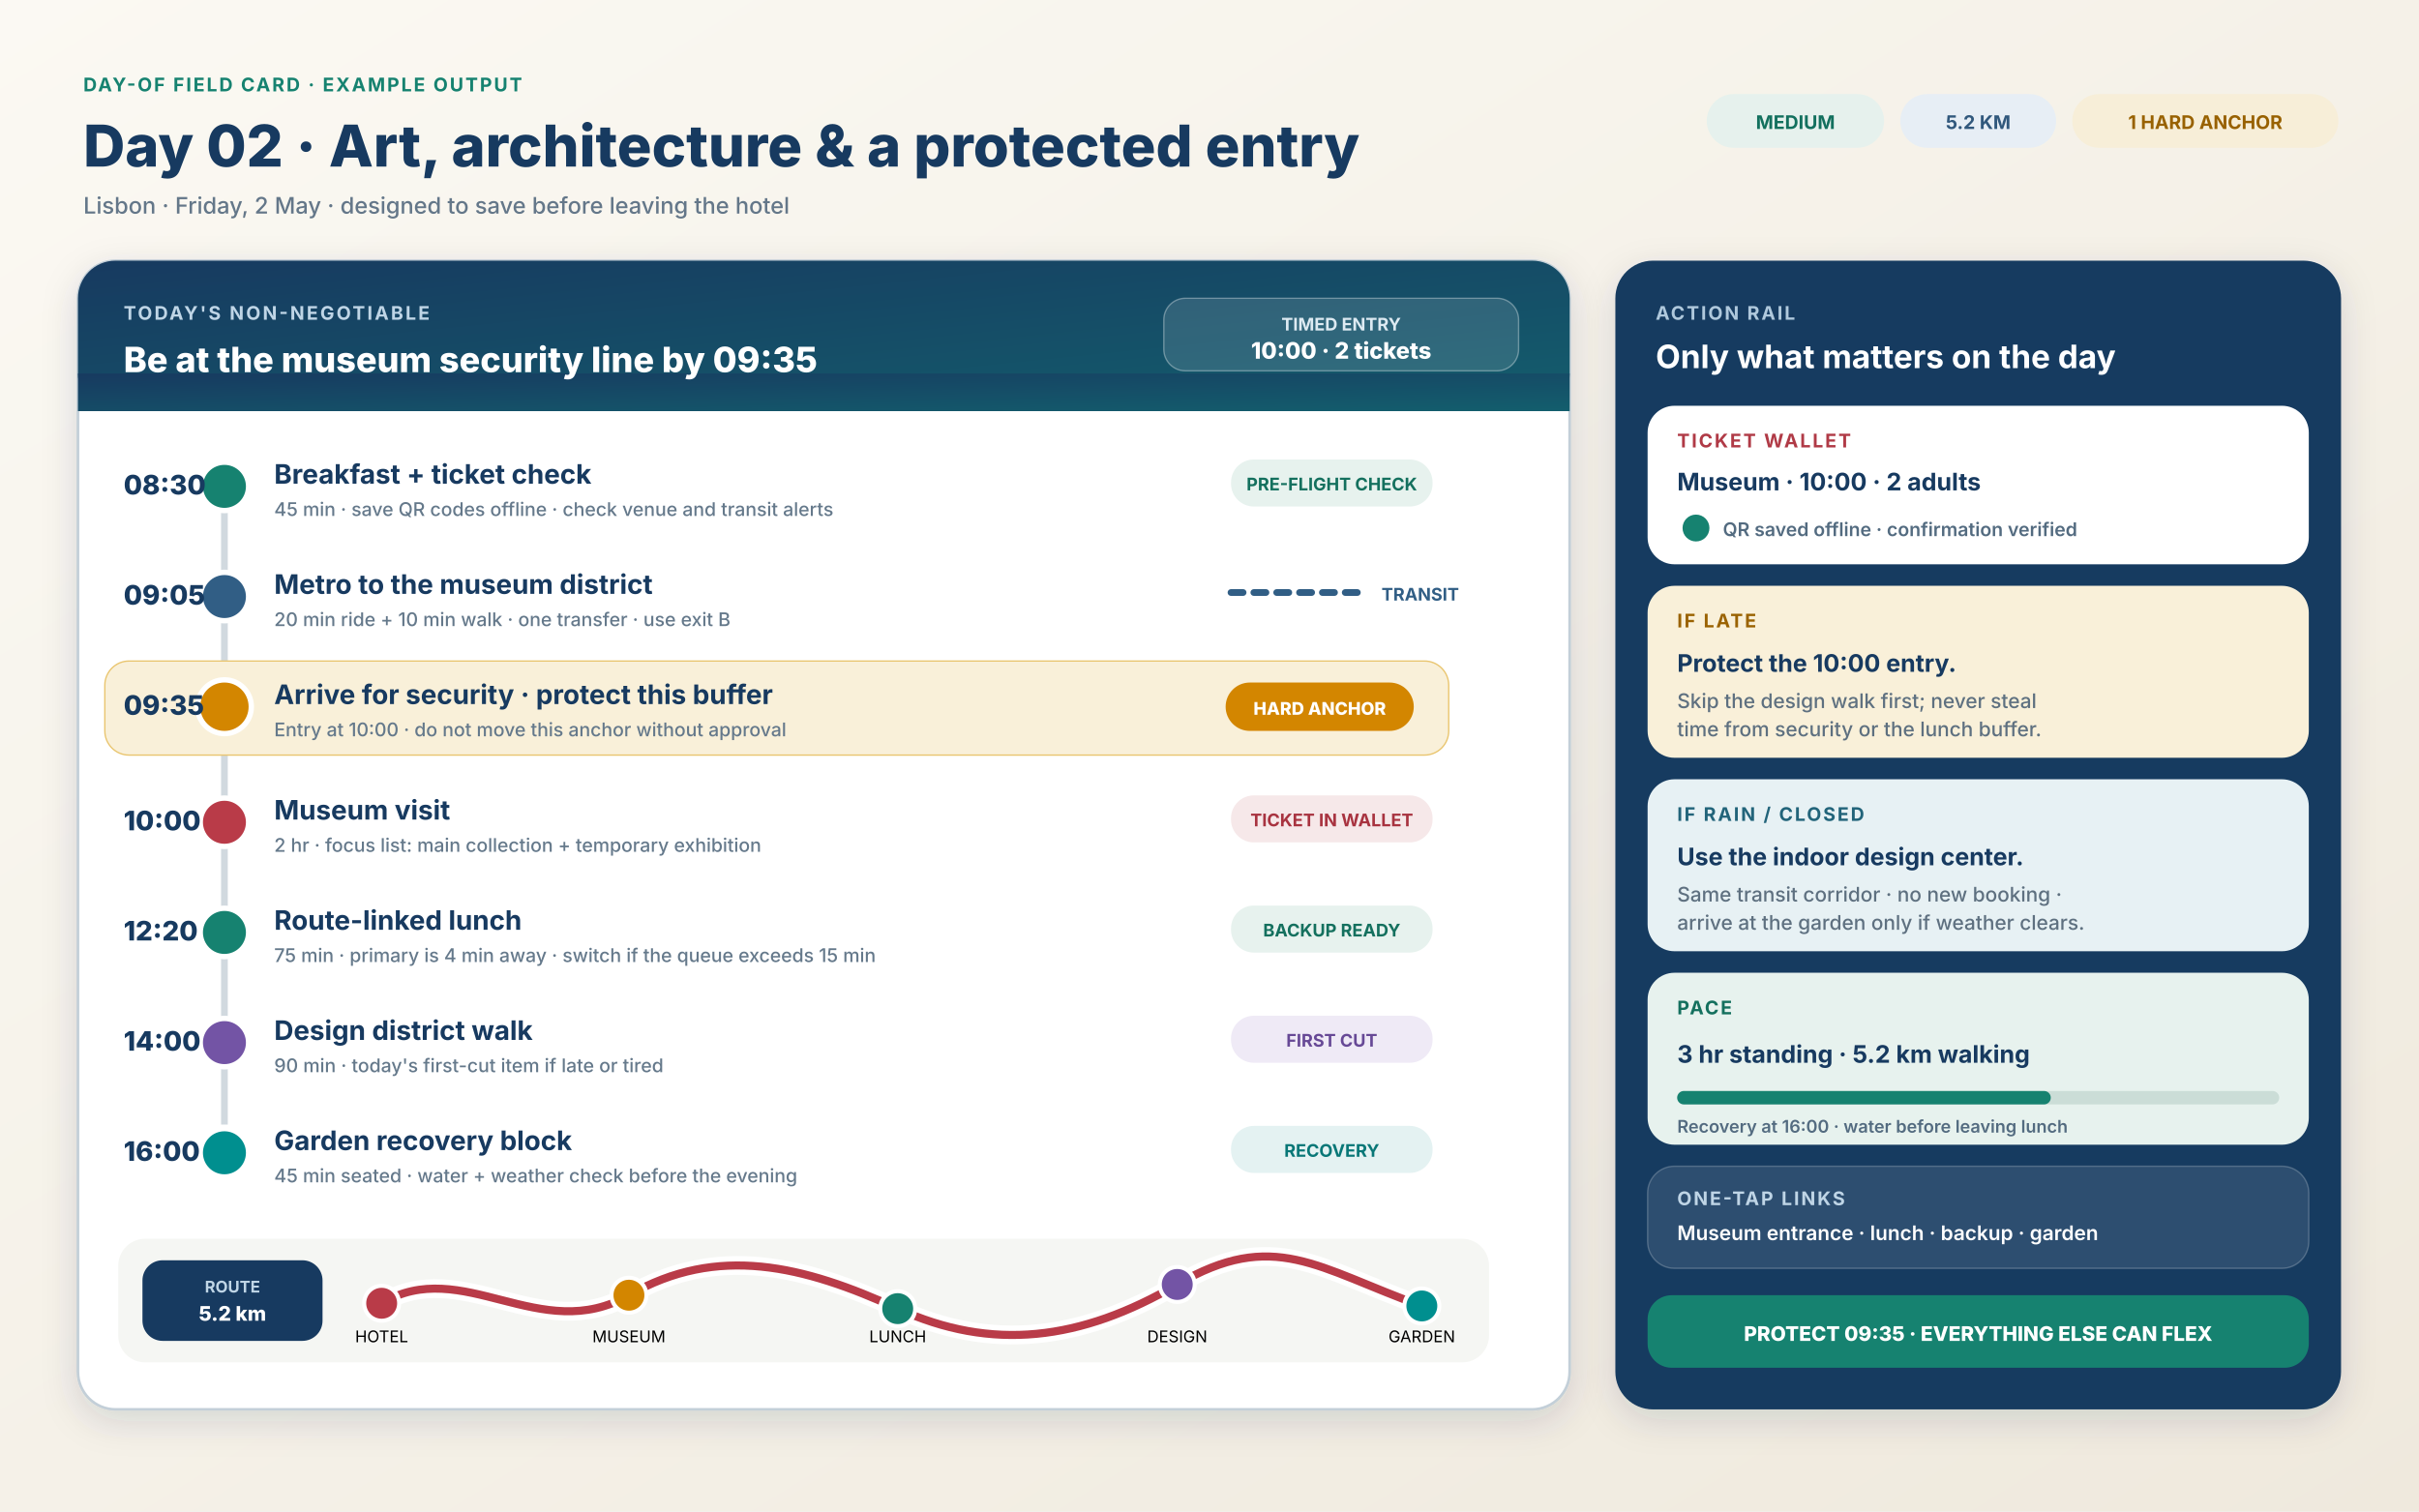
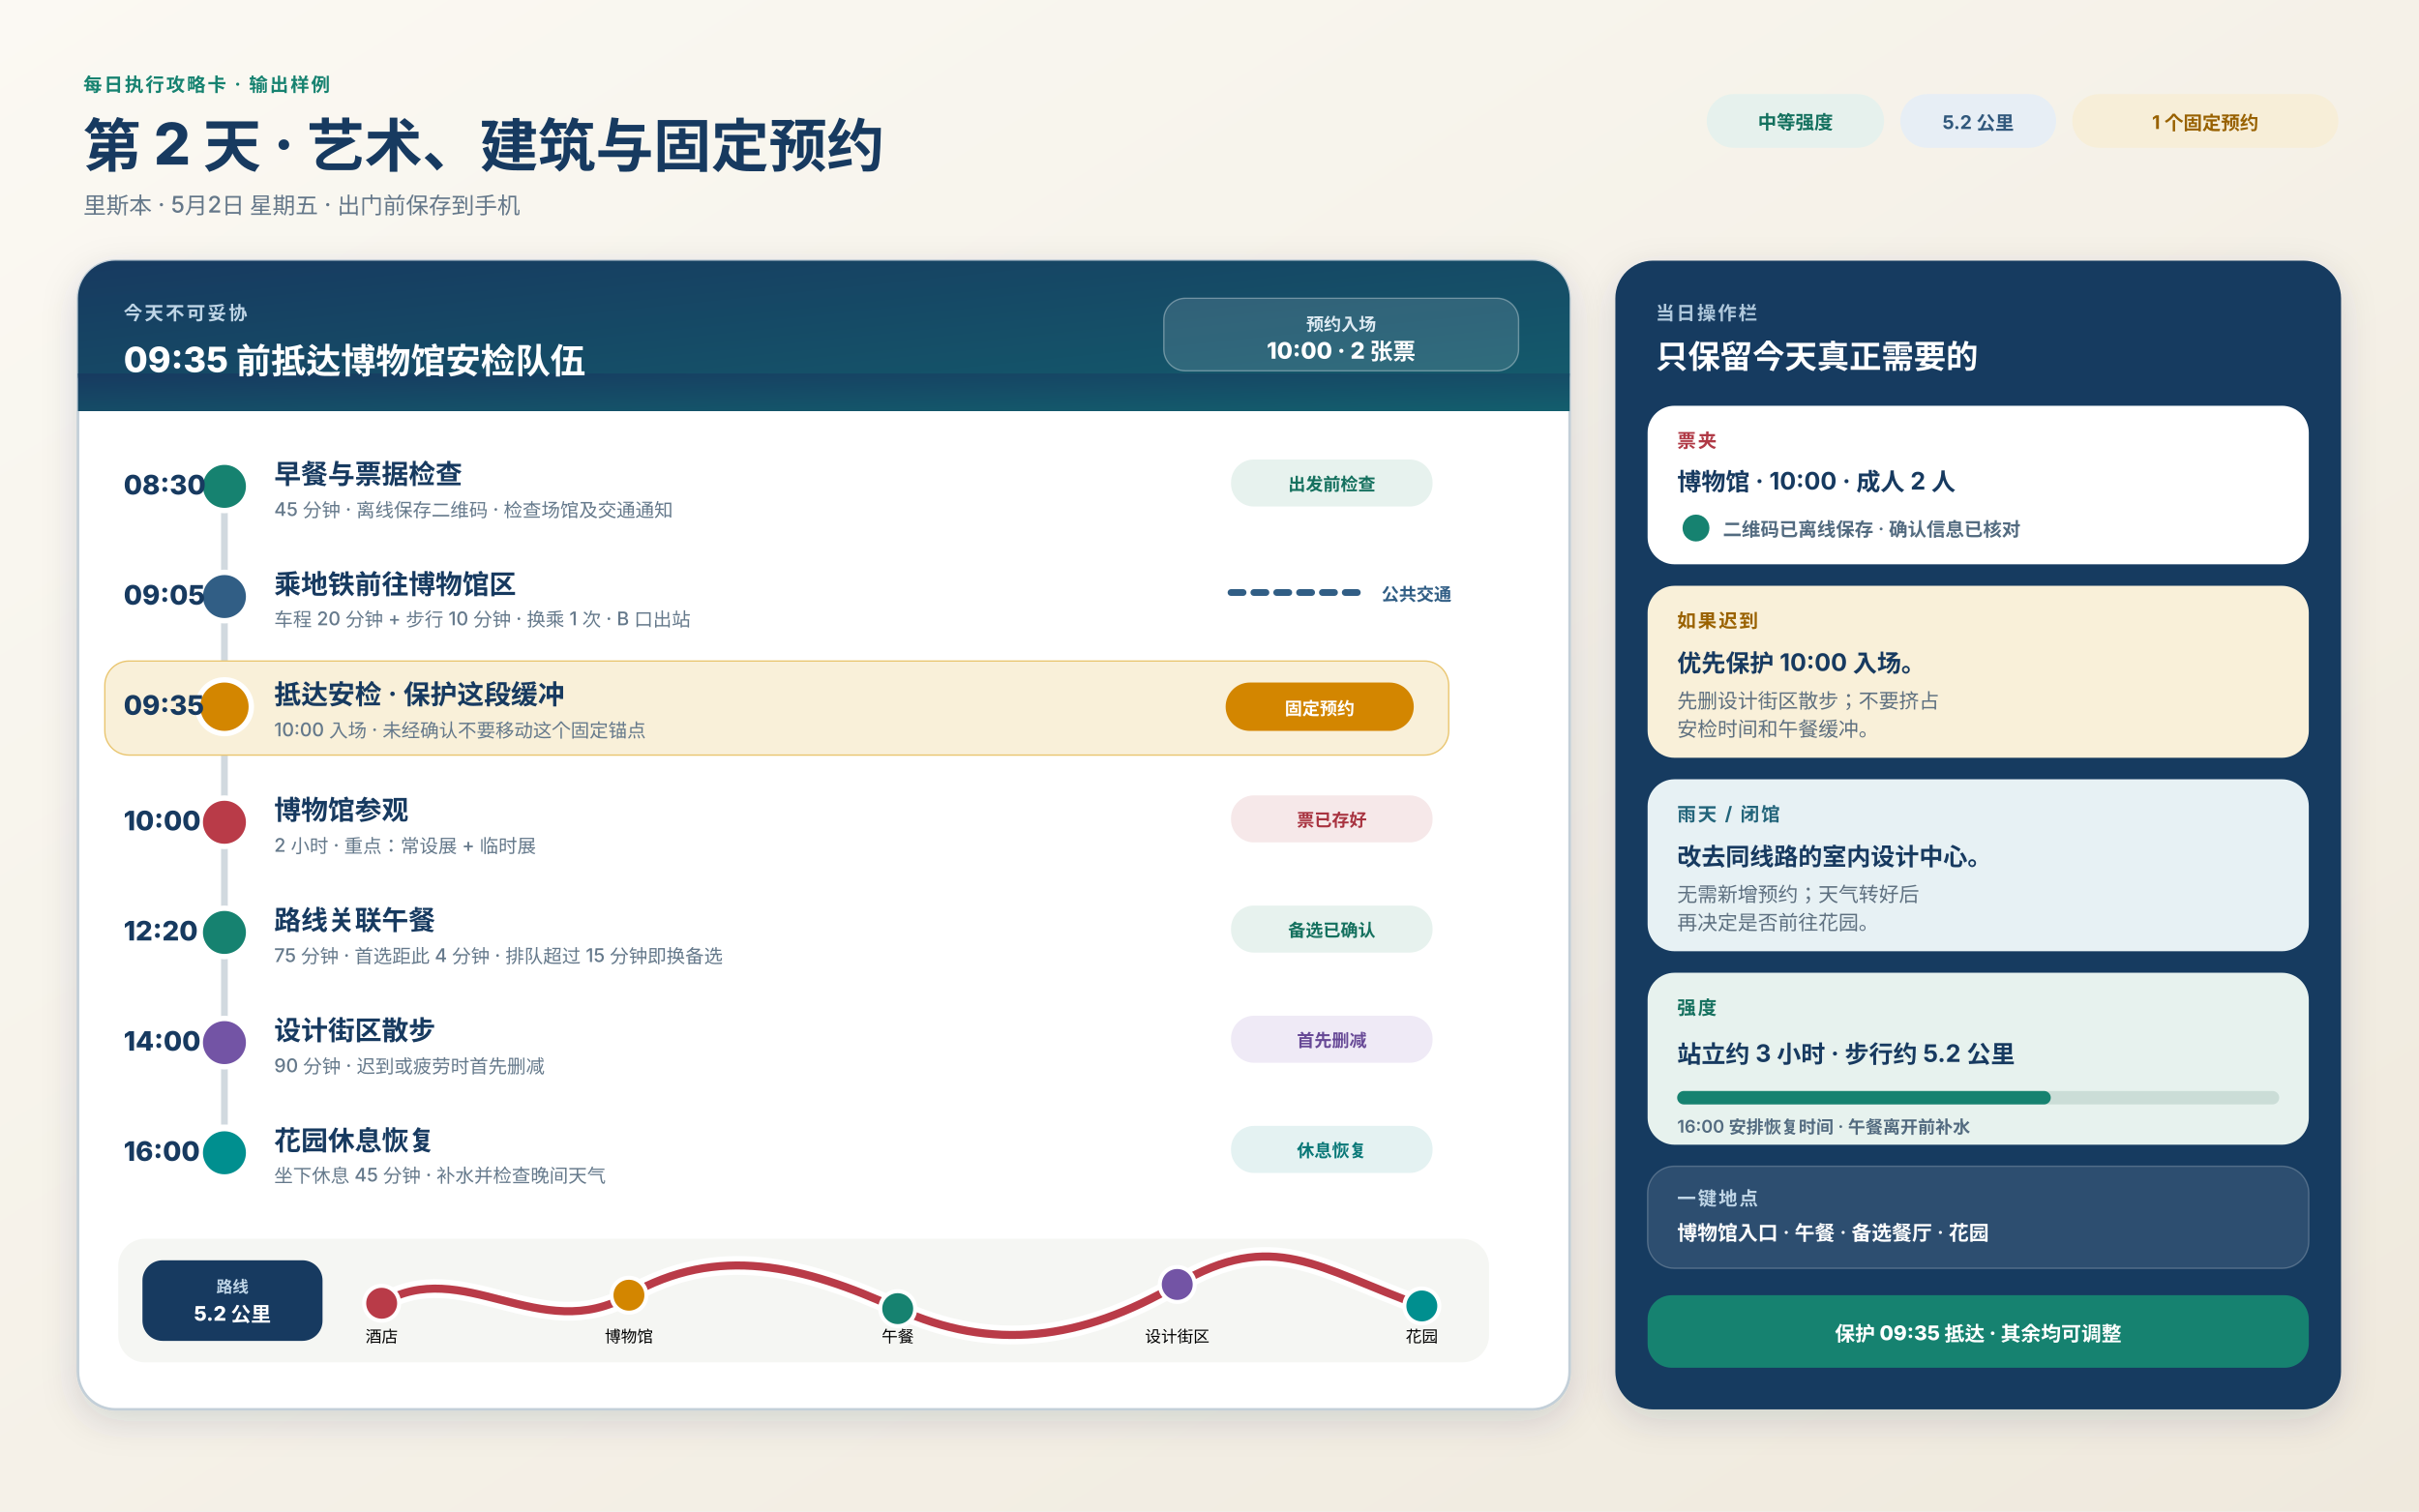
<svg xmlns="http://www.w3.org/2000/svg" width="2400" height="1500" viewBox="0 0 1800 1125" role="img" aria-labelledby="title desc">
  <defs>
    <linearGradient id="bg" x1="0" y1="0" x2="1" y2="1">
      <stop offset="0" stop-color="#FBF9F3" />
      <stop offset="1" stop-color="#EFE9DD" />
    </linearGradient>
    <linearGradient id="header" x1="0" y1="0" x2="1" y2="1">
      <stop offset="0" stop-color="#173A60" />
      <stop offset="1" stop-color="#135E6D" />
    </linearGradient>
    <filter id="shadow" x="-20%" y="-20%" width="140%" height="140%">
      <feDropShadow dx="0" dy="8" stdDeviation="13" flood-color="#173654" flood-opacity="0.14" />
    </filter>
    <pattern id="grid" width="60" height="48" patternUnits="userSpaceOnUse" patternTransform="rotate(-8)">
      <path d="M0 12 H60 M0 36 H60 M18 0 V48 M46 0 V48" fill="none" stroke="#D8D9D4" stroke-width="1.2" />
    </pattern>
    <style>
-       .sans { font-family: Inter, ui-sans-serif, -apple-system, BlinkMacSystemFont, "Segoe UI", Arial, sans-serif; }
+       .sans { font-family: "PingFang SC", "Microsoft YaHei", Inter, ui-sans-serif, -apple-system, BlinkMacSystemFont, "Segoe UI", Arial, sans-serif; }
      .navy { fill: #173A60; }
      .muted { fill: #647789; }
      .label { font-size: 14px; font-weight: 720; letter-spacing: 1.4px; }
      .time { font-size: 20px; font-weight: 780; fill: #173A60; }
      .item { font-size: 20px; font-weight: 720; fill: #173A60; }
      .meta { font-size: 14px; font-weight: 520; fill: #65798B; }
    </style>
  </defs>
  <rect width="1800" height="1125" fill="url(#bg)" />
  <g class="sans">
-     <text x="62" y="68" class="label" fill="#168270">DAY-OF FIELD CARD · EXAMPLE OUTPUT</text>
-     <text x="62" y="124" font-size="43" font-weight="780" class="navy">Day 02 · Art, architecture &amp; a protected entry</text>
-     <text x="62" y="159" font-size="17" font-weight="520" class="muted">Lisbon · Friday, 2 May · designed to save before leaving the hotel</text>
+     <text x="62" y="68" class="label" fill="#168270">每日执行攻略卡 · 输出样例</text>
+     <text x="62" y="124" font-size="43" font-weight="780" class="navy">第 2 天 · 艺术、建筑与固定预约</text>
+     <text x="62" y="159" font-size="17" font-weight="520" class="muted">里斯本 · 5月2日 星期五 · 出门前保存到手机</text>
    <g transform="translate(1270 70)">
      <rect width="132" height="40" rx="20" fill="#E6F1ED" />
-       <text x="66" y="26" text-anchor="middle" font-size="14" font-weight="720" fill="#13705E">MEDIUM</text>
+       <text x="66" y="26" text-anchor="middle" font-size="14" font-weight="720" fill="#13705E">中等强度</text>
      <rect x="144" width="116" height="40" rx="20" fill="#E7EEF5" />
-       <text x="202" y="26" text-anchor="middle" font-size="14" font-weight="720" fill="#31587C">5.2 KM</text>
+       <text x="202" y="26" text-anchor="middle" font-size="14" font-weight="720" fill="#31587C">5.2 公里</text>
      <rect x="272" width="198" height="40" rx="20" fill="#F7EED8" />
-       <text x="371" y="26" text-anchor="middle" font-size="14" font-weight="720" fill="#986100">1 HARD ANCHOR</text>
+       <text x="371" y="26" text-anchor="middle" font-size="14" font-weight="720" fill="#986100">1 个固定预约</text>
    </g>
    <rect x="58" y="194" width="1110" height="855" rx="28" fill="#FFFFFF" stroke="#C3CFD8" stroke-width="2" filter="url(#shadow)" />
    <rect x="58" y="194" width="1110" height="112" rx="28" fill="url(#header)" />
    <path d="M58 278 H1168 V306 H58 Z" fill="url(#header)" />
-     <text x="92" y="238" font-size="14" font-weight="720" letter-spacing="1.6" fill="#BFD5E6">TODAY'S NON-NEGOTIABLE</text>
-     <text x="92" y="277" font-size="26" font-weight="760" fill="#FFFFFF">Be at the museum security line by 09:35</text>
+     <text x="92" y="238" font-size="14" font-weight="720" letter-spacing="1.6" fill="#BFD5E6">今天不可妥协</text>
+     <text x="92" y="277" font-size="26" font-weight="760" fill="#FFFFFF">09:35 前抵达博物馆安检队伍</text>
    <rect x="866" y="222" width="264" height="54" rx="16" fill="#FFFFFF" fill-opacity="0.12" stroke="#FFFFFF" stroke-opacity="0.34" />
-     <text x="998" y="246" text-anchor="middle" font-size="13" font-weight="650" fill="#DDEAF2">TIMED ENTRY</text>
-     <text x="998" y="267" text-anchor="middle" font-size="17" font-weight="760" fill="#FFFFFF">10:00 · 2 tickets</text>
+     <text x="998" y="246" text-anchor="middle" font-size="13" font-weight="650" fill="#DDEAF2">预约入场</text>
+     <text x="998" y="267" text-anchor="middle" font-size="17" font-weight="760" fill="#FFFFFF">10:00 · 2 张票</text>
    <line x1="167" y1="354" x2="167" y2="837" stroke="#D1D9DF" stroke-width="5" />
    <g transform="translate(92 334)">
      <circle cx="75" cy="28" r="18" fill="#168270" stroke="#FFFFFF" stroke-width="4" />
      <text x="0" y="34" class="time">08:30</text>
-       <text x="112" y="26" class="item">Breakfast + ticket check</text>
-       <text x="112" y="50" class="meta">45 min · save QR codes offline · check venue and transit alerts</text>
+       <text x="112" y="26" class="item">早餐与票据检查</text>
+       <text x="112" y="50" class="meta">45 分钟 · 离线保存二维码 · 检查场馆及交通通知</text>
      <rect x="824" y="8" width="150" height="35" rx="17" fill="#E7F2EE" />
-       <text x="899" y="31" text-anchor="middle" font-size="13" font-weight="700" fill="#14705E">PRE-FLIGHT CHECK</text>
+       <text x="899" y="31" text-anchor="middle" font-size="13" font-weight="700" fill="#14705E">出发前检查</text>
    </g>
    <g transform="translate(92 416)">
      <circle cx="75" cy="28" r="18" fill="#315E85" stroke="#FFFFFF" stroke-width="4" />
      <text x="0" y="34" class="time">09:05</text>
-       <text x="112" y="26" class="item">Metro to the museum district</text>
-       <text x="112" y="50" class="meta">20 min ride + 10 min walk · one transfer · use exit B</text>
+       <text x="112" y="26" class="item">乘地铁前往博物馆区</text>
+       <text x="112" y="50" class="meta">车程 20 分钟 + 步行 10 分钟 · 换乘 1 次 · B 口出站</text>
      <path d="M824 25 H918" fill="none" stroke="#315E85" stroke-width="5" stroke-linecap="round" stroke-dasharray="9 8" />
-       <text x="936" y="31" font-size="13" font-weight="700" fill="#315E85">TRANSIT</text>
+       <text x="936" y="31" font-size="13" font-weight="700" fill="#315E85">公共交通</text>
    </g>
    <g transform="translate(92 498)">
      <rect x="-14" y="-6" width="1000" height="70" rx="18" fill="#F9F0D9" stroke="#E9C56F" />
      <circle cx="75" cy="28" r="20" fill="#D38600" stroke="#FFFFFF" stroke-width="4" />
      <text x="0" y="34" class="time">09:35</text>
-       <text x="112" y="26" class="item">Arrive for security · protect this buffer</text>
-       <text x="112" y="50" class="meta">Entry at 10:00 · do not move this anchor without approval</text>
+       <text x="112" y="26" class="item">抵达安检 · 保护这段缓冲</text>
+       <text x="112" y="50" class="meta">10:00 入场 · 未经确认不要移动这个固定锚点</text>
      <rect x="820" y="10" width="140" height="36" rx="18" fill="#D38600" />
-       <text x="890" y="34" text-anchor="middle" font-size="13" font-weight="760" fill="#FFFFFF">HARD ANCHOR</text>
+       <text x="890" y="34" text-anchor="middle" font-size="13" font-weight="760" fill="#FFFFFF">固定预约</text>
    </g>
    <g transform="translate(92 584)">
      <circle cx="75" cy="28" r="18" fill="#B93B48" stroke="#FFFFFF" stroke-width="4" />
      <text x="0" y="34" class="time">10:00</text>
-       <text x="112" y="26" class="item">Museum visit</text>
-       <text x="112" y="50" class="meta">2 hr · focus list: main collection + temporary exhibition</text>
+       <text x="112" y="26" class="item">博物馆参观</text>
+       <text x="112" y="50" class="meta">2 小时 · 重点：常设展 + 临时展</text>
      <rect x="824" y="8" width="150" height="35" rx="17" fill="#F6E8E9" />
-       <text x="899" y="31" text-anchor="middle" font-size="13" font-weight="700" fill="#A83340">TICKET IN WALLET</text>
+       <text x="899" y="31" text-anchor="middle" font-size="13" font-weight="700" fill="#A83340">票已存好</text>
    </g>
    <g transform="translate(92 666)">
      <circle cx="75" cy="28" r="18" fill="#168270" stroke="#FFFFFF" stroke-width="4" />
      <text x="0" y="34" class="time">12:20</text>
-       <text x="112" y="26" class="item">Route-linked lunch</text>
-       <text x="112" y="50" class="meta">75 min · primary is 4 min away · switch if the queue exceeds 15 min</text>
+       <text x="112" y="26" class="item">路线关联午餐</text>
+       <text x="112" y="50" class="meta">75 分钟 · 首选距此 4 分钟 · 排队超过 15 分钟即换备选</text>
      <rect x="824" y="8" width="150" height="35" rx="17" fill="#E7F2EE" />
-       <text x="899" y="31" text-anchor="middle" font-size="13" font-weight="700" fill="#14705E">BACKUP READY</text>
+       <text x="899" y="31" text-anchor="middle" font-size="13" font-weight="700" fill="#14705E">备选已确认</text>
    </g>
    <g transform="translate(92 748)">
      <circle cx="75" cy="28" r="18" fill="#7354A5" stroke="#FFFFFF" stroke-width="4" />
      <text x="0" y="34" class="time">14:00</text>
-       <text x="112" y="26" class="item">Design district walk</text>
-       <text x="112" y="50" class="meta">90 min · today's first-cut item if late or tired</text>
+       <text x="112" y="26" class="item">设计街区散步</text>
+       <text x="112" y="50" class="meta">90 分钟 · 迟到或疲劳时首先删减</text>
      <rect x="824" y="8" width="150" height="35" rx="17" fill="#EFEAF6" />
-       <text x="899" y="31" text-anchor="middle" font-size="13" font-weight="700" fill="#674996">FIRST CUT</text>
+       <text x="899" y="31" text-anchor="middle" font-size="13" font-weight="700" fill="#674996">首先删减</text>
    </g>
    <g transform="translate(92 830)">
      <circle cx="75" cy="28" r="18" fill="#008F8F" stroke="#FFFFFF" stroke-width="4" />
      <text x="0" y="34" class="time">16:00</text>
-       <text x="112" y="26" class="item">Garden recovery block</text>
-       <text x="112" y="50" class="meta">45 min seated · water + weather check before the evening</text>
+       <text x="112" y="26" class="item">花园休息恢复</text>
+       <text x="112" y="50" class="meta">坐下休息 45 分钟 · 补水并检查晚间天气</text>
      <rect x="824" y="8" width="150" height="35" rx="17" fill="#E4F2F2" />
-       <text x="899" y="31" text-anchor="middle" font-size="13" font-weight="700" fill="#087777">RECOVERY</text>
+       <text x="899" y="31" text-anchor="middle" font-size="13" font-weight="700" fill="#087777">休息恢复</text>
    </g>
    <g transform="translate(88 922)">
      <rect width="1020" height="92" rx="20" fill="#F5F6F3" />
      <rect x="18" y="16" width="134" height="60" rx="15" fill="#173A60" />
-       <text x="85" y="40" text-anchor="middle" font-size="12" font-weight="700" fill="#BFD5E6">ROUTE</text>
-       <text x="85" y="61" text-anchor="middle" font-size="15" font-weight="760" fill="#FFFFFF">5.2 km</text>
+       <text x="85" y="40" text-anchor="middle" font-size="12" font-weight="700" fill="#BFD5E6">路线</text>
+       <text x="85" y="61" text-anchor="middle" font-size="15" font-weight="760" fill="#FFFFFF">5.2 公里</text>
      <path d="M196 48 C256 12 314 80 380 42 S510 20 580 52 S716 76 788 34 S892 22 970 50" fill="none" stroke="#FFFFFF" stroke-width="14" stroke-linecap="round" />
      <path d="M196 48 C256 12 314 80 380 42 S510 20 580 52 S716 76 788 34 S892 22 970 50" fill="none" stroke="#B93B48" stroke-width="6" stroke-linecap="round" />
      <circle cx="196" cy="48" r="13" fill="#B93B48" stroke="#FFFFFF" stroke-width="3" />
      <circle cx="380" cy="42" r="13" fill="#D38600" stroke="#FFFFFF" stroke-width="3" />
      <circle cx="580" cy="52" r="13" fill="#168270" stroke="#FFFFFF" stroke-width="3" />
      <circle cx="788" cy="34" r="13" fill="#7354A5" stroke="#FFFFFF" stroke-width="3" />
      <circle cx="970" cy="50" r="13" fill="#008F8F" stroke="#FFFFFF" stroke-width="3" />
-       <text x="196" y="77" text-anchor="middle" class="micro">HOTEL</text>
-       <text x="380" y="77" text-anchor="middle" class="micro">MUSEUM</text>
-       <text x="580" y="77" text-anchor="middle" class="micro">LUNCH</text>
-       <text x="788" y="77" text-anchor="middle" class="micro">DESIGN</text>
-       <text x="970" y="77" text-anchor="middle" class="micro">GARDEN</text>
+       <text x="196" y="77" text-anchor="middle" class="micro">酒店</text>
+       <text x="380" y="77" text-anchor="middle" class="micro">博物馆</text>
+       <text x="580" y="77" text-anchor="middle" class="micro">午餐</text>
+       <text x="788" y="77" text-anchor="middle" class="micro">设计街区</text>
+       <text x="970" y="77" text-anchor="middle" class="micro">花园</text>
    </g>
    <g transform="translate(1202 194)">
      <rect width="540" height="855" rx="28" fill="#173A60" filter="url(#shadow)" />
-       <text x="30" y="44" class="label" fill="#AFC8DC">ACTION RAIL</text>
-       <text x="30" y="80" font-size="24" font-weight="740" fill="#FFFFFF">Only what matters on the day</text>
+       <text x="30" y="44" class="label" fill="#AFC8DC">当日操作栏</text>
+       <text x="30" y="80" font-size="24" font-weight="740" fill="#FFFFFF">只保留今天真正需要的</text>
      <g transform="translate(24 108)">
        <rect width="492" height="118" rx="20" fill="#FFFFFF" />
-         <text x="22" y="31" class="label" fill="#B03A46">TICKET WALLET</text>
-         <text x="22" y="63" font-size="18" font-weight="720" class="navy">Museum · 10:00 · 2 adults</text>
+         <text x="22" y="31" class="label" fill="#B03A46">票夹</text>
+         <text x="22" y="63" font-size="18" font-weight="720" class="navy">博物馆 · 10:00 · 成人 2 人</text>
        <circle cx="36" cy="91" r="10" fill="#168270" />
-         <text x="56" y="97" font-size="14" font-weight="600" fill="#536B80">QR saved offline · confirmation verified</text>
+         <text x="56" y="97" font-size="14" font-weight="600" fill="#536B80">二维码已离线保存 · 确认信息已核对</text>
      </g>
      <g transform="translate(24 242)">
        <rect width="492" height="128" rx="20" fill="#F9F0D9" />
-         <text x="22" y="31" class="label" fill="#9A6200">IF LATE</text>
-         <text x="22" y="64" font-size="18" font-weight="720" class="navy">Protect the 10:00 entry.</text>
-         <text x="22" y="91" font-size="15" font-weight="540" fill="#5E7080">Skip the design walk first; never steal</text>
-         <text x="22" y="112" font-size="15" font-weight="540" fill="#5E7080">time from security or the lunch buffer.</text>
+         <text x="22" y="31" class="label" fill="#9A6200">如果迟到</text>
+         <text x="22" y="64" font-size="18" font-weight="720" class="navy">优先保护 10:00 入场。</text>
+         <text x="22" y="91" font-size="15" font-weight="540" fill="#5E7080">先删设计街区散步；不要挤占</text>
+         <text x="22" y="112" font-size="15" font-weight="540" fill="#5E7080">安检时间和午餐缓冲。</text>
      </g>
      <g transform="translate(24 386)">
        <rect width="492" height="128" rx="20" fill="#E7F1F4" />
-         <text x="22" y="31" class="label" fill="#22647A">IF RAIN / CLOSED</text>
-         <text x="22" y="64" font-size="18" font-weight="720" class="navy">Use the indoor design center.</text>
-         <text x="22" y="91" font-size="15" font-weight="540" fill="#5E7080">Same transit corridor · no new booking ·</text>
-         <text x="22" y="112" font-size="15" font-weight="540" fill="#5E7080">arrive at the garden only if weather clears.</text>
+         <text x="22" y="31" class="label" fill="#22647A">雨天 / 闭馆</text>
+         <text x="22" y="64" font-size="18" font-weight="720" class="navy">改去同线路的室内设计中心。</text>
+         <text x="22" y="91" font-size="15" font-weight="540" fill="#5E7080">无需新增预约；天气转好后</text>
+         <text x="22" y="112" font-size="15" font-weight="540" fill="#5E7080">再决定是否前往花园。</text>
      </g>
      <g transform="translate(24 530)">
        <rect width="492" height="128" rx="20" fill="#E7F2EE" />
-         <text x="22" y="31" class="label" fill="#14705E">PACE</text>
-         <text x="22" y="67" font-size="18" font-weight="720" class="navy">3 hr standing · 5.2 km walking</text>
+         <text x="22" y="31" class="label" fill="#14705E">强度</text>
+         <text x="22" y="67" font-size="18" font-weight="720" class="navy">站立约 3 小时 · 步行约 5.2 公里</text>
        <rect x="22" y="88" width="448" height="10" rx="5" fill="#CBDDD7" />
        <rect x="22" y="88" width="278" height="10" rx="5" fill="#168270" />
-         <text x="22" y="119" font-size="13" font-weight="620" fill="#536B80">Recovery at 16:00 · water before leaving lunch</text>
+         <text x="22" y="119" font-size="13" font-weight="620" fill="#536B80">16:00 安排恢复时间 · 午餐离开前补水</text>
      </g>
      <g transform="translate(24 674)">
        <rect width="492" height="76" rx="20" fill="#FFFFFF" fill-opacity="0.1" stroke="#FFFFFF" stroke-opacity="0.22" />
-         <text x="22" y="29" class="label" fill="#BFD5E6">ONE-TAP LINKS</text>
-         <text x="22" y="55" font-size="15" font-weight="640" fill="#FFFFFF">Museum entrance · lunch · backup · garden</text>
+         <text x="22" y="29" class="label" fill="#BFD5E6">一键地点</text>
+         <text x="22" y="55" font-size="15" font-weight="640" fill="#FFFFFF">博物馆入口 · 午餐 · 备选餐厅 · 花园</text>
      </g>
      <g transform="translate(24 770)">
        <rect width="492" height="54" rx="18" fill="#168270" />
-         <text x="246" y="34" text-anchor="middle" font-size="15" font-weight="760" fill="#FFFFFF">PROTECT 09:35 · EVERYTHING ELSE CAN FLEX</text>
+         <text x="246" y="34" text-anchor="middle" font-size="15" font-weight="760" fill="#FFFFFF">保护 09:35 抵达 · 其余均可调整</text>
      </g>
    </g>
  </g>
</svg>
